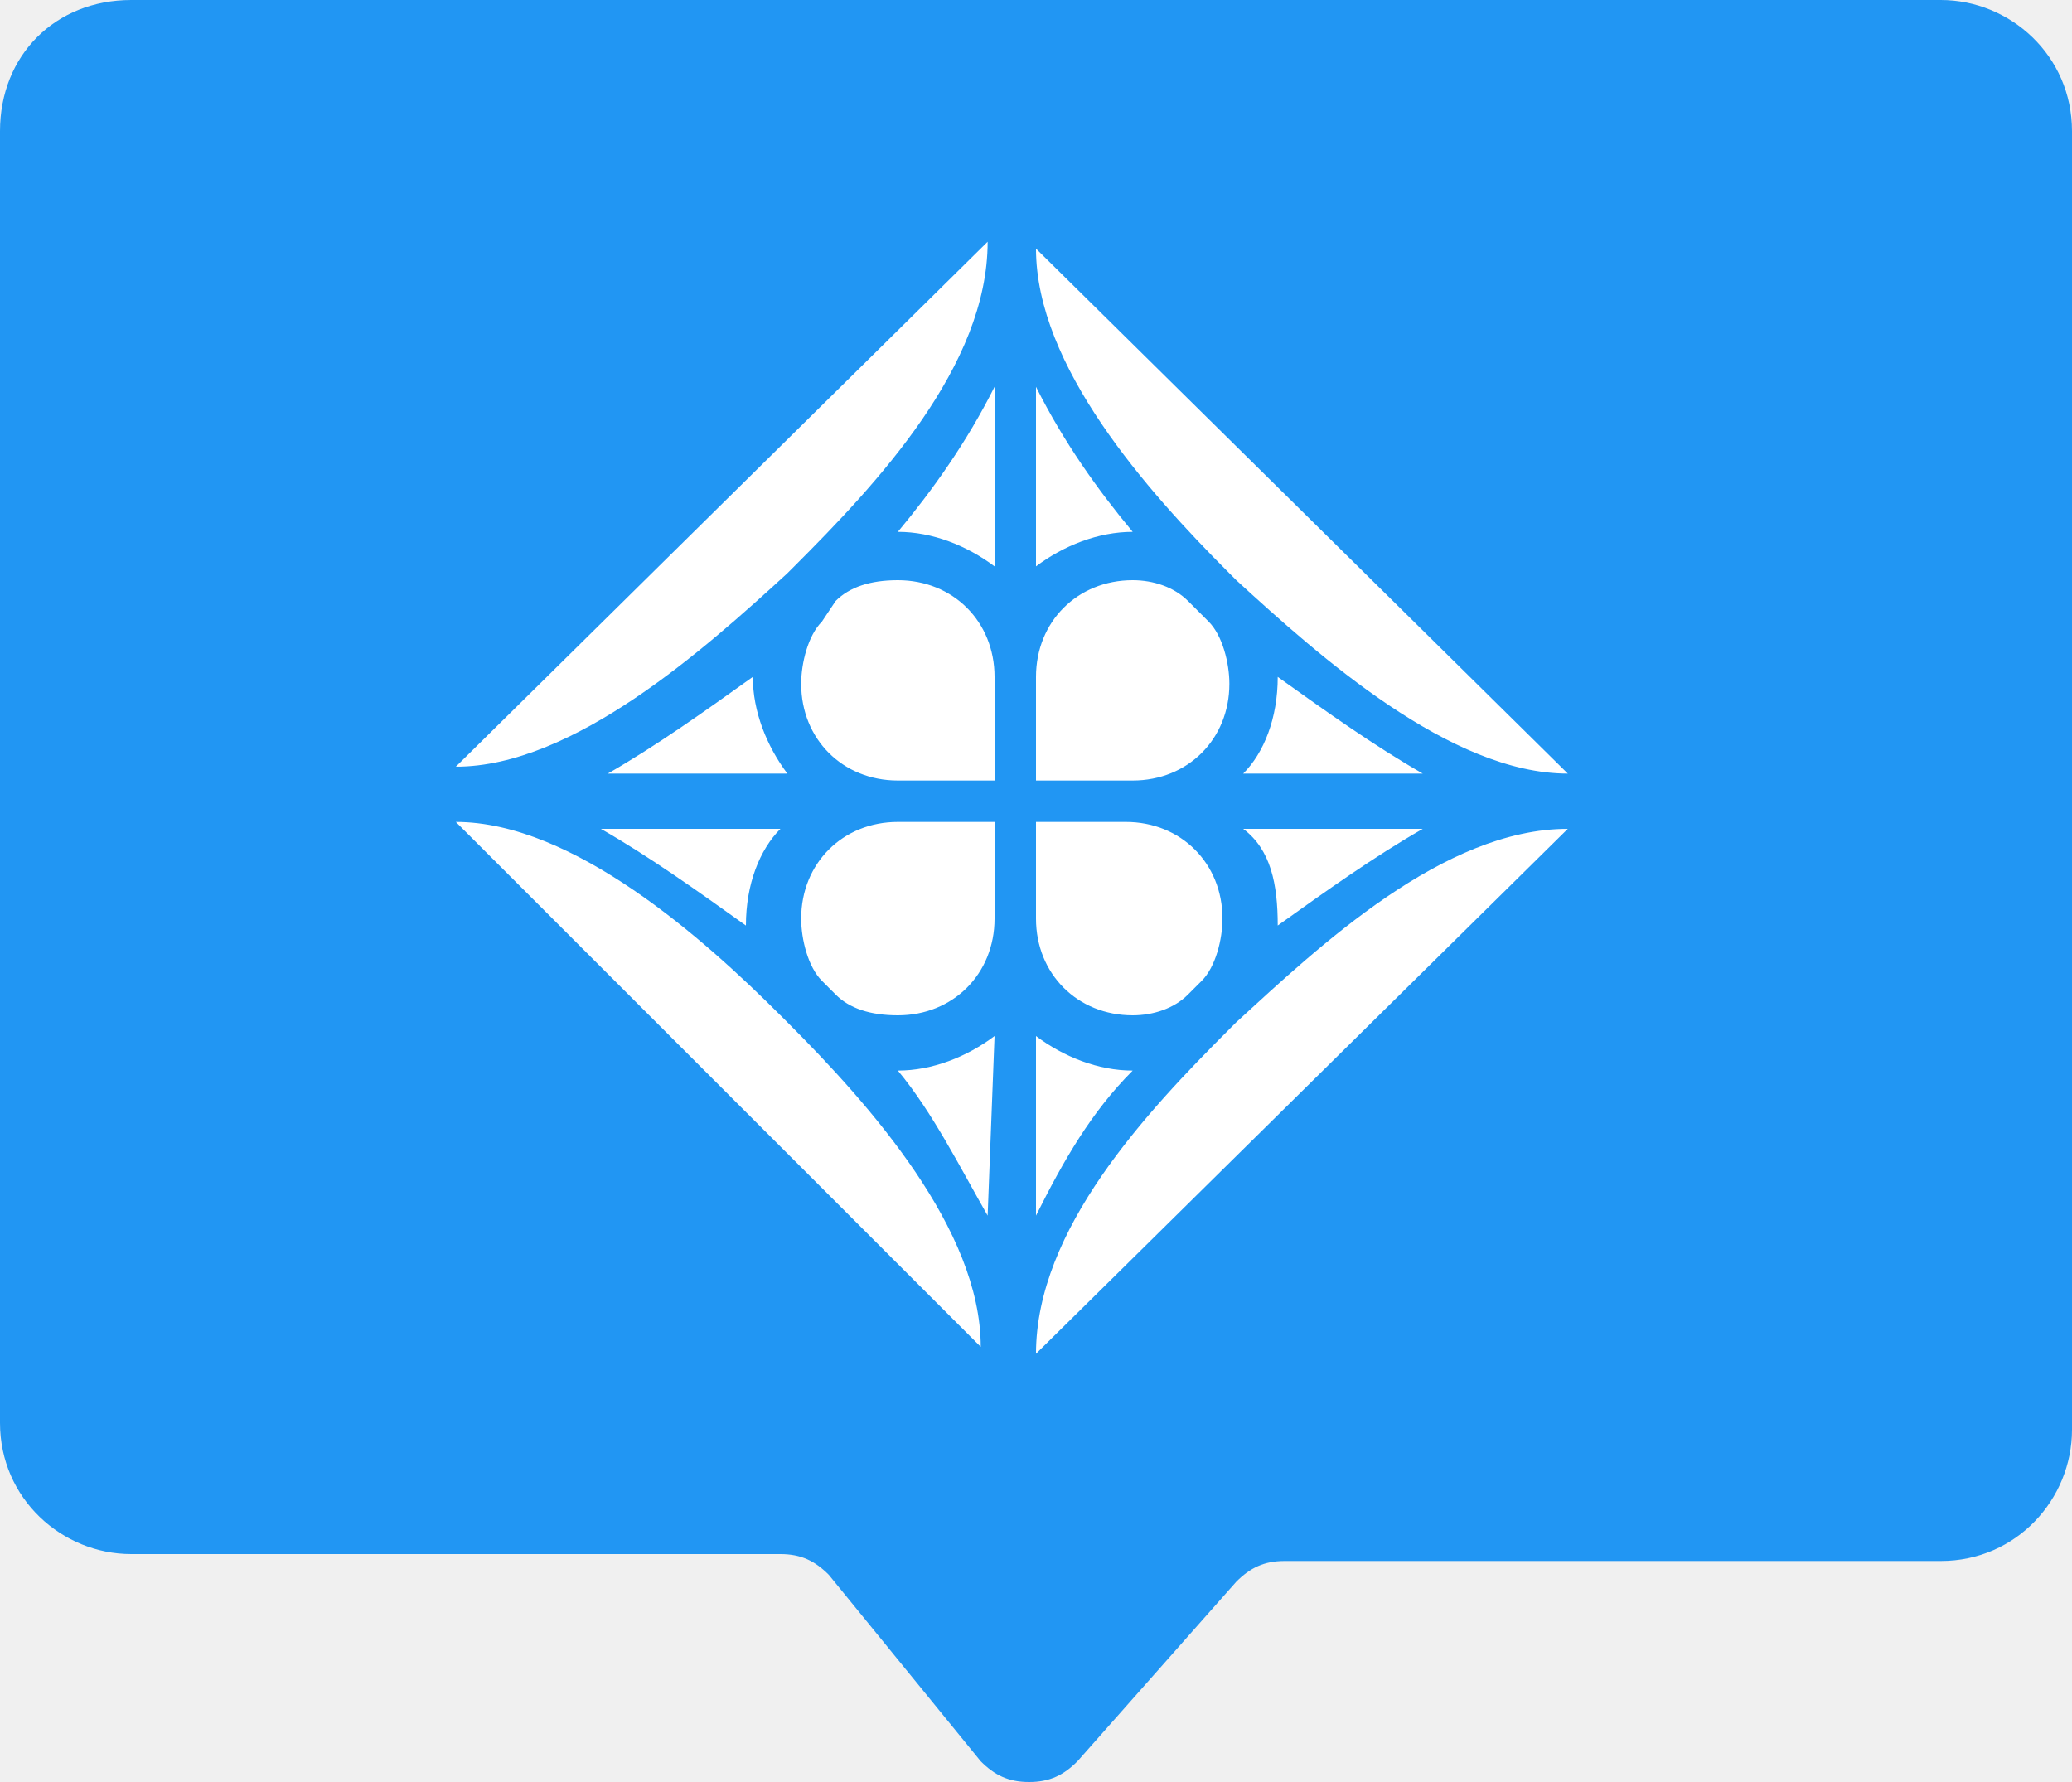
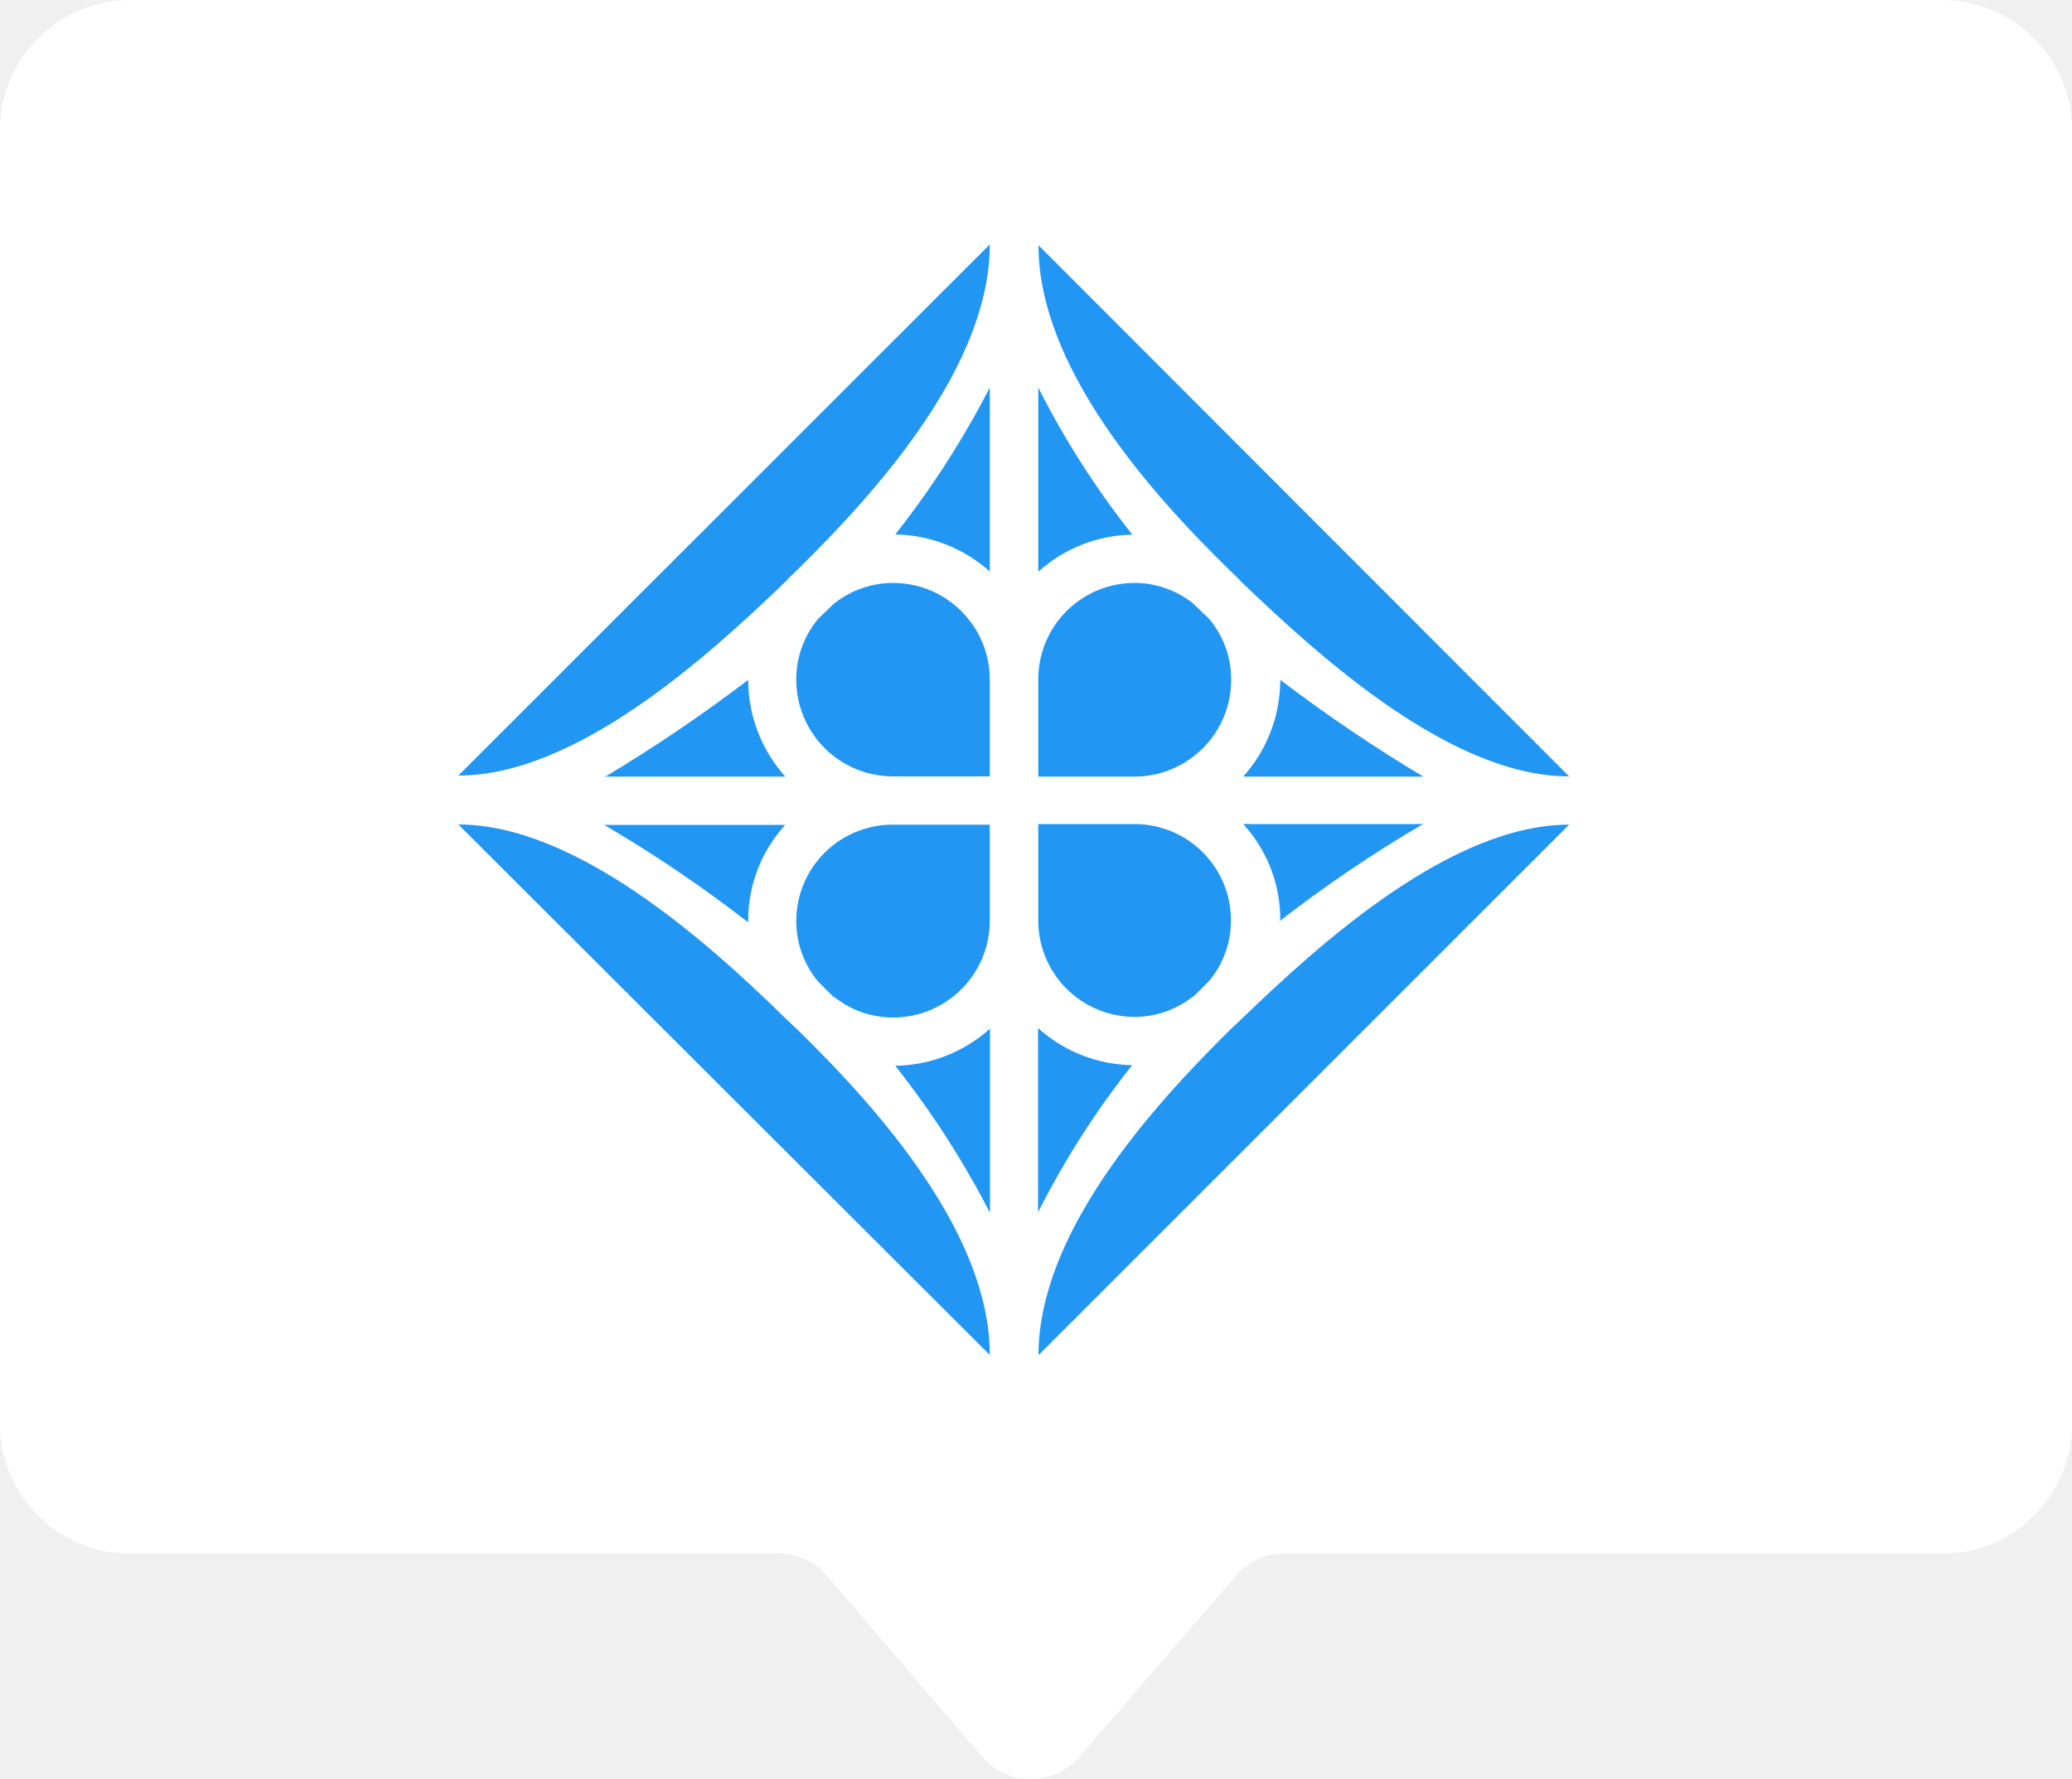
- <svg xmlns="http://www.w3.org/2000/svg" version="1.1" id="Слой_1" x="0px" y="0px" viewBox="0 0 30 25.8" style="enable-background:new 0 0 30 25.8;" xml:space="preserve">
-   <style type="text/css">
- 	.st0{fill:#2196F3;}
- 	.st1{fill:#FFFFFF;}
- </style>
-   <g id="f9c149fd-6a48-4864-b060-8b95873b8d35">
-     <g id="c82cff86-783e-4ccc-b688-3f3c14d4d711">
-       <g id="_x36_ca9ab04-e305-4e27-a09b-fb02fca5b600">
-         <path class="st0" d="M1.9,0h26.2c1,0,1.9,0.8,1.9,1.9v18.8c0,1-0.8,1.9-1.9,1.9h-9.5c-0.3,0-0.5,0.1-0.7,0.3l-2.3,2.6     c-0.2,0.2-0.4,0.3-0.7,0.3c-0.3,0-0.5-0.1-0.7-0.3L12,22.8c-0.2-0.2-0.4-0.3-0.7-0.3H1.9c-1,0-1.9-0.8-1.9-1.9V1.9     C0,0.8,0.8,0,1.9,0z" />
-         <path class="st1" d="M12.1,8.7L11.9,9c-0.2,0.2-0.3,0.6-0.3,0.9c0,0.8,0.6,1.4,1.4,1.4h1.4V9.8l0,0c0-0.8-0.6-1.4-1.4-1.4     C12.6,8.4,12.3,8.5,12.1,8.7z M13,7.7c0.5,0,1,0.2,1.4,0.5V5.6C14,6.4,13.5,7.1,13,7.7L13,7.7z M14.3,3.5c0,1.8-1.6,3.5-2.8,4.7     l-0.1,0.1c-1.2,1.1-3.1,2.8-4.8,2.8L14.3,3.5z M6.6,11.9c1.7,0,3.6,1.7,4.7,2.8l0.1,0.1c1.2,1.2,2.8,3,2.8,4.7L6.6,11.9z      M15,19.6c0-1.8,1.6-3.5,2.8-4.7l0.1-0.1c1.2-1.1,3-2.8,4.8-2.8L15,19.6z M22.7,11.2c-1.7,0-3.6-1.7-4.8-2.8l-0.1-0.1     c-1.2-1.2-2.8-3-2.8-4.7L22.7,11.2z M14.3,17.6c-0.4-0.7-0.8-1.5-1.3-2.1c0.5,0,1-0.2,1.4-0.5L14.3,17.6z M12.1,14.4l-0.2-0.2     c-0.2-0.2-0.3-0.6-0.3-0.9c0-0.8,0.6-1.4,1.4-1.4c0,0,0,0,0,0h1.4v1.4c0,0.8-0.6,1.4-1.4,1.4C12.6,14.7,12.3,14.6,12.1,14.4z      M10.8,13.4c-0.7-0.5-1.4-1-2.1-1.4h2.6C11,12.3,10.8,12.8,10.8,13.4L10.8,13.4L10.8,13.4z M15,17.6c0.4-0.8,0.8-1.5,1.4-2.1     c-0.5,0-1-0.2-1.4-0.5V17.6z M17.2,14.4l0.2-0.2c0.2-0.2,0.3-0.6,0.3-0.9c0-0.8-0.6-1.4-1.4-1.4c0,0,0,0,0,0H15v1.4     c0,0.8,0.6,1.4,1.4,1.4c0,0,0,0,0,0C16.7,14.7,17,14.6,17.2,14.4z M18.5,13.4c0.7-0.5,1.4-1,2.1-1.4H18     C18.4,12.3,18.5,12.8,18.5,13.4L18.5,13.4L18.5,13.4z M15,5.6c0.4,0.8,0.9,1.5,1.4,2.1c-0.5,0-1,0.2-1.4,0.5V5.6z M17.2,8.7     L17.5,9c0.2,0.2,0.3,0.6,0.3,0.9c0,0.8-0.6,1.4-1.4,1.4H15V9.8l0,0c0-0.8,0.6-1.4,1.4-1.4c0,0,0,0,0,0C16.7,8.4,17,8.5,17.2,8.7z      M18.5,9.8c0.7,0.5,1.4,1,2.1,1.4H18C18.3,10.9,18.5,10.4,18.5,9.8L18.5,9.8z M8.8,11.2h2.6c-0.3-0.4-0.5-0.9-0.5-1.4l0,0     C10.2,10.3,9.5,10.8,8.8,11.2L8.8,11.2z" />
-       </g>
+ <svg xmlns="http://www.w3.org/2000/svg" viewBox="0 0 100 85.87">
+   <g id="2ac7c500-d318-43f5-87d9-82a479b2778f" data-name="Слой 2">
+     <g id="6c996905-c0d3-48cb-b068-cd5b1b9c684b" data-name="Режим изоляции">
+       <path d="M6.26,0H93.74A6.29,6.29,0,0,1,100,6.26v62.5A6.26,6.26,0,0,1,93.74,75H62a3,3,0,0,0-2.34,1.06l-7.57,8.75a3,3,0,0,1-2.34,1.06,3,3,0,0,1-2.34-1.06L39.9,76.06A3,3,0,0,0,37.59,75H6.26A6.26,6.26,0,0,1,0,68.76V6.26A6.29,6.29,0,0,1,6.26,0Z" style="fill:#fff" />
+       <path d="M40.26,29.13c-.26.26-.51.48-.77.74a4.54,4.54,0,0,0-1.06,2.94,4.67,4.67,0,0,0,4.67,4.67h4.67V32.81h0a4.67,4.67,0,0,0-4.67-4.67,4.58,4.58,0,0,0-2.85,1Zm2.94-3.33a7,7,0,0,1,4.57,1.79V18.71a43.74,43.74,0,0,1-4.57,7.1Zm4.57-14c0,5.82-5.34,11.83-9.31,15.73-.16.16-.35.32-.51.51-3.87,3.74-10.17,9.4-15.83,9.4Zm-25.65,28c5.66,0,12,5.63,15.83,9.4l.51.48c4,3.9,9.31,9.91,9.31,15.73Zm28,25.62c0-5.82,5.31-11.83,9.27-15.73l.51-.48c3.9-3.77,10.17-9.4,15.83-9.4ZM75.73,37.48c-5.66,0-11.93-5.66-15.83-9.4-.16-.19-.35-.35-.51-.51-4-3.9-9.27-9.91-9.27-15.73ZM47.78,58.55a43.74,43.74,0,0,0-4.57-7.1,7,7,0,0,0,4.57-1.79ZM40.26,48.16l-.77-.77a4.54,4.54,0,0,1-1.06-2.94,4.65,4.65,0,0,1,4.67-4.64h4.67v4.64a4.67,4.67,0,0,1-4.67,4.67,4.56,4.56,0,0,1-2.85-1ZM36.1,44.52a64.27,64.27,0,0,0-6.94-4.7H37.9a6.81,6.81,0,0,0-1.79,4.64v.06Zm14,14a41.61,41.61,0,0,1,4.54-7.1,6.94,6.94,0,0,1-4.54-1.79Zm7.48-10.39.77-.77a4.54,4.54,0,0,0,1.06-2.94,4.65,4.65,0,0,0-4.67-4.64H50.11v4.64a4.65,4.65,0,0,0,4.64,4.67,4.56,4.56,0,0,0,2.85-1Zm4.16-3.65a64.27,64.27,0,0,1,6.94-4.7H60a6.81,6.81,0,0,1,1.79,4.64v.06ZM50.11,18.71a41.61,41.61,0,0,0,4.54,7.1,6.94,6.94,0,0,0-4.54,1.79Zm7.48,10.43c.26.26.51.48.77.74a4.54,4.54,0,0,1,1.06,2.94,4.67,4.67,0,0,1-4.67,4.67H50.11V32.81h0a4.65,4.65,0,0,1,4.64-4.67,4.58,4.58,0,0,1,2.85,1Zm4.16,3.65a75.16,75.16,0,0,0,6.94,4.7H60a7,7,0,0,0,1.79-4.67v0Zm-32.59,4.7H37.9a7,7,0,0,1-1.79-4.67v0a75.16,75.16,0,0,1-6.94,4.7Z" style="fill:#2196f3;fill-rule:evenodd" />
    </g>
  </g>
</svg>
